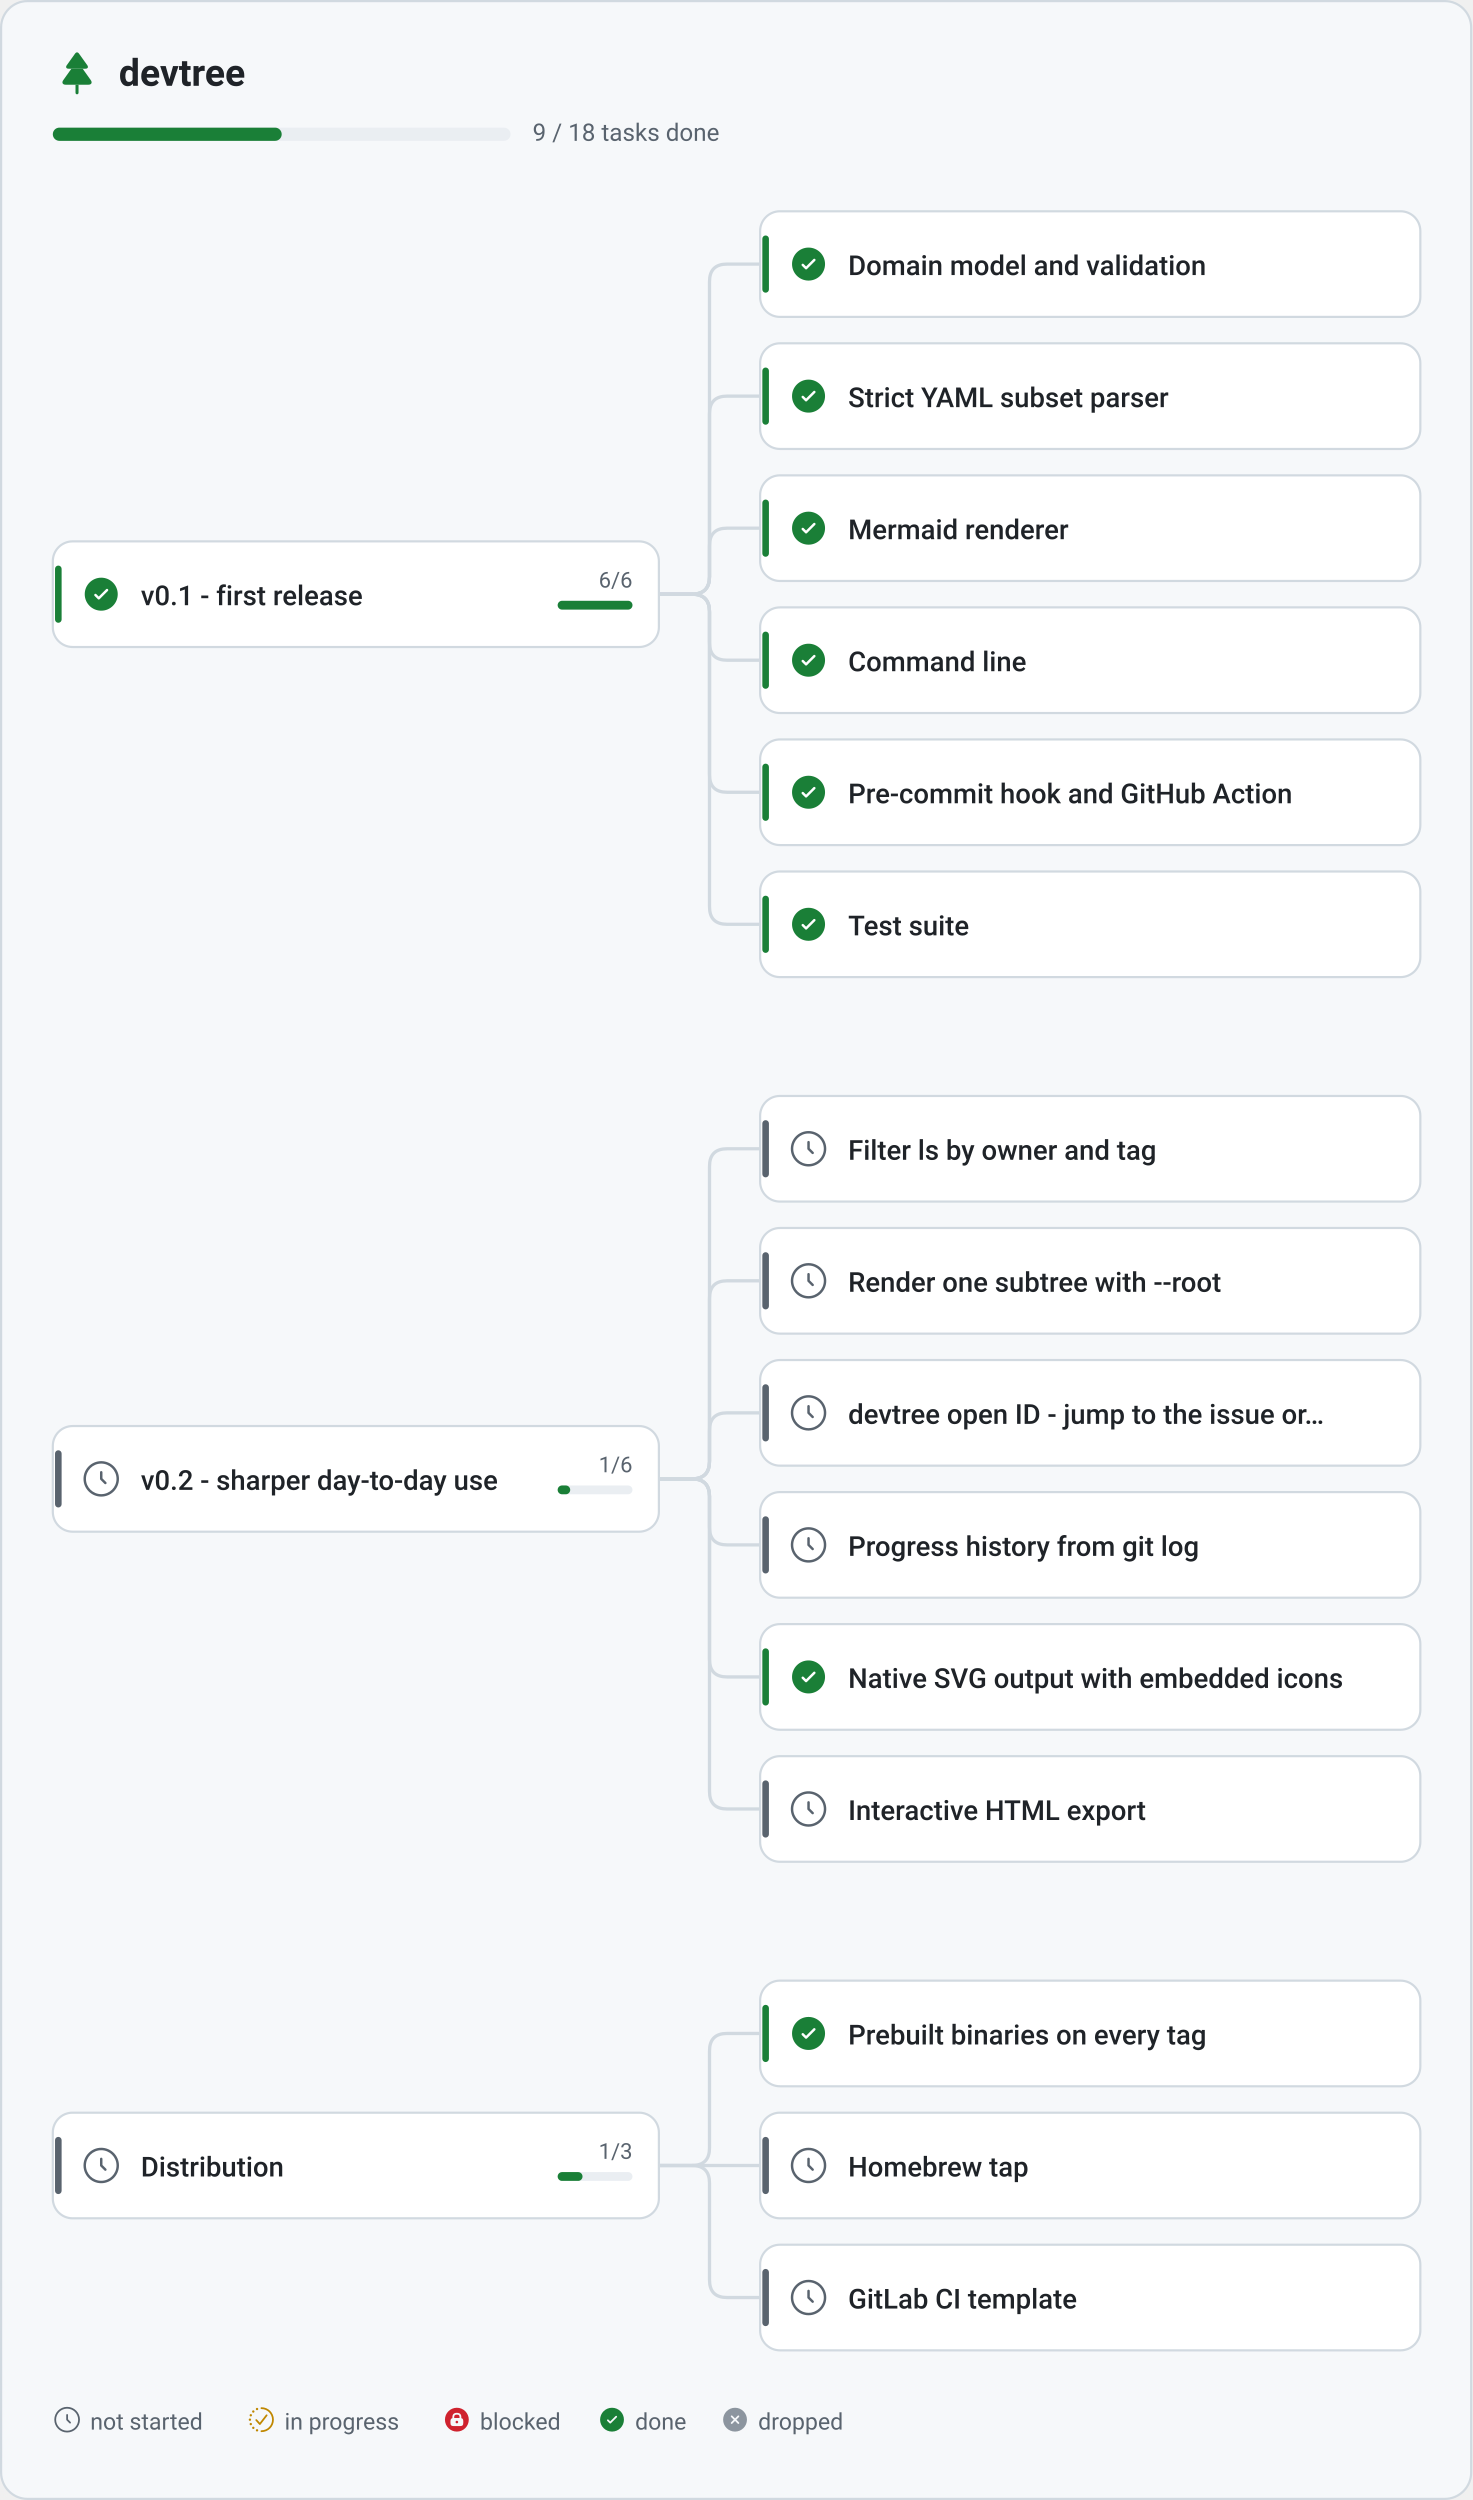
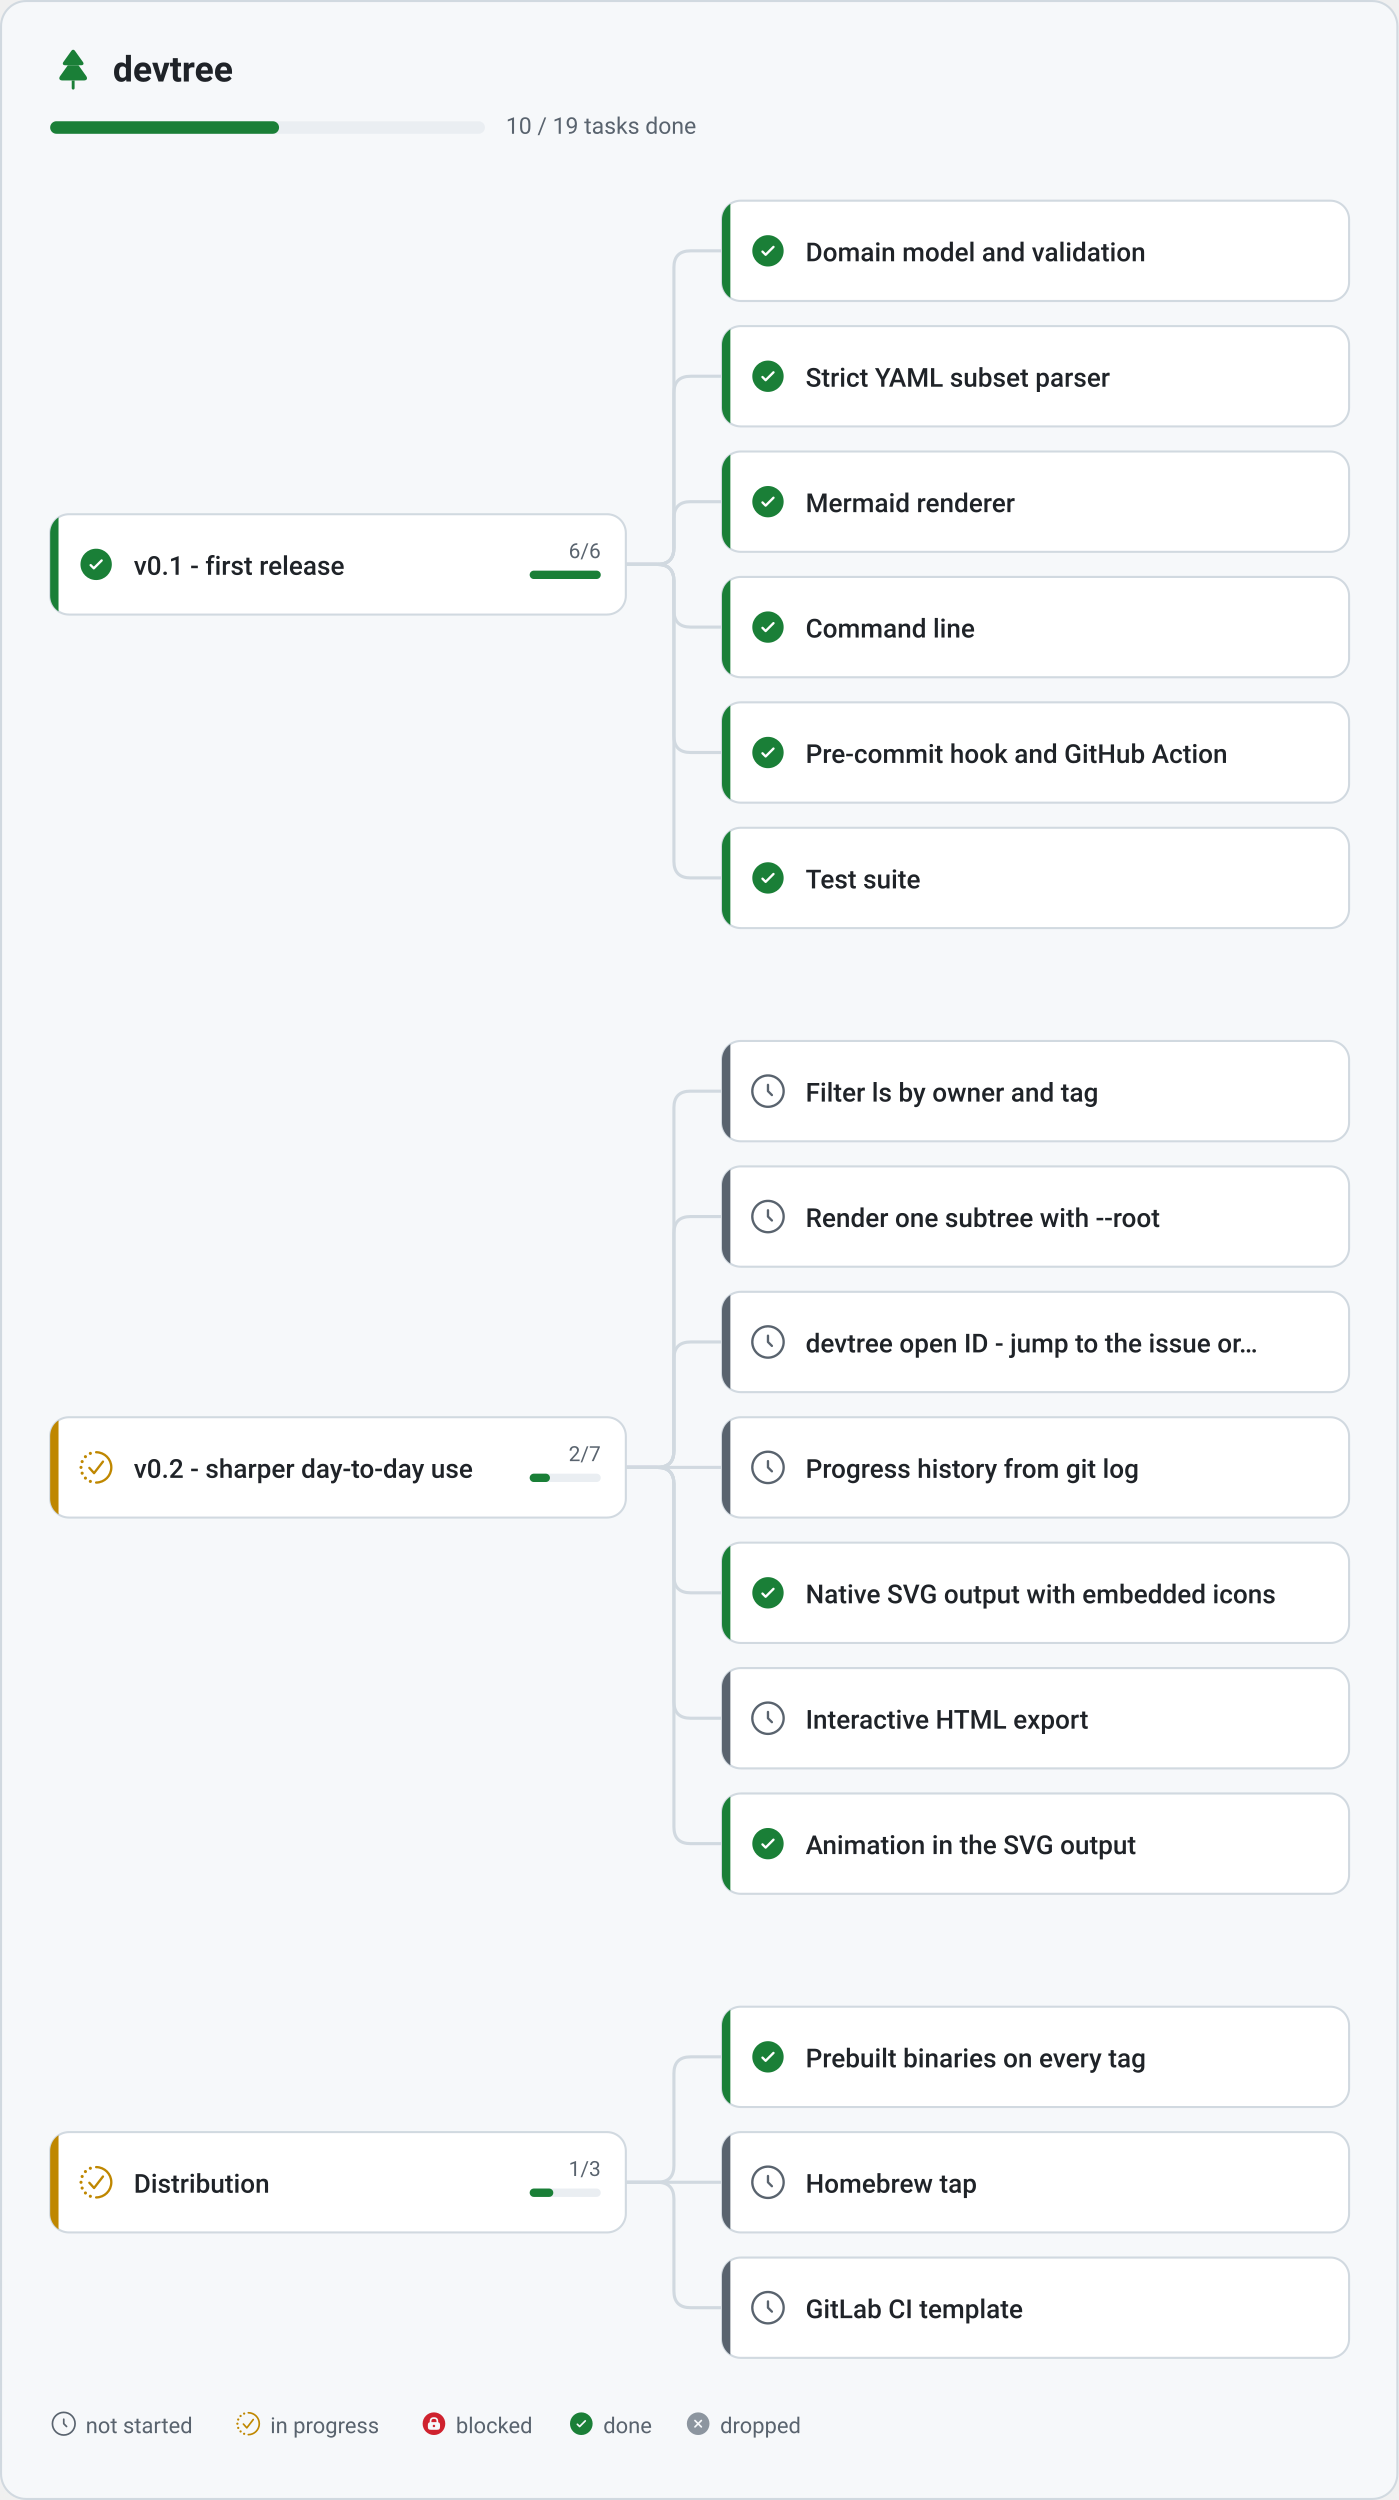
- <svg xmlns="http://www.w3.org/2000/svg" width="669" height="1136" viewBox="0 0 669 1136" font-family="system-ui,-apple-system,'Segoe UI',Roboto,'Helvetica Neue',Arial,sans-serif" role="img" aria-label="devtree development tree, 9 of 18 tasks done">
-   <rect x="0.5" y="0.5" width="668" height="1135" rx="12" fill="#f6f8fa" stroke="#d1d9e0" />
+ <svg xmlns="http://www.w3.org/2000/svg" width="669" height="1196" viewBox="0 0 669 1196" font-family="system-ui,-apple-system,'Segoe UI',Roboto,'Helvetica Neue',Arial,sans-serif" role="img" aria-label="devtree development tree, 10 of 19 tasks done">
+   <style>
+ @keyframes dt-flow { to { stroke-dashoffset: -16 } }
+ @keyframes dt-grow { from { transform: scaleX(0) } to { transform: scaleX(1) } }
+ @keyframes dt-spin { to { transform: rotate(360deg) } }
+ .dt-flow { animation: dt-flow 1.1s linear infinite }
+ .dt-grow { animation: dt-grow .9s cubic-bezier(.2,.8,.2,1) both; transform-box: fill-box; transform-origin: left center }
+ .dt-spin { animation: dt-spin 8s linear infinite; transform-box: fill-box; transform-origin: center }
+ @media (prefers-reduced-motion: reduce) {
+   .dt-flow, .dt-grow, .dt-spin { animation: none }
+ }
+ </style>
+   <defs>
+     <clipPath id="dt-card-0">
+       <rect x="0" y="0" width="275.4" height="48.0" rx="9" />
+     </clipPath>
+     <clipPath id="dt-card-1">
+       <rect x="0" y="0" width="300.0" height="48.0" rx="9" />
+     </clipPath>
+   </defs>
+   <rect x="0.5" y="0.5" width="668" height="1195" rx="12" fill="#f6f8fa" stroke="#d1d9e0" />
  <g transform="translate(24.0,22.0) scale(0.9167)" style="color:#1a7f37">
    <path d="M16.169 10.06H7.829C6.649 10.06 6.239 9.27 6.929 8.31L11.099 2.47C11.589 1.77 12.409 1.77 12.899 2.47L17.069 8.31C17.759 9.27 17.349 10.06 16.169 10.06Z" fill="currentColor" />
    <path d="M17.59 17.999H6.41C4.83 17.999 4.29 16.949 5.22 15.669L9.21 10.059H14.79L18.78 15.669C19.71 16.949 19.17 17.999 17.59 17.999Z" fill="currentColor" />
    <path d="M12.75 18V22C12.75 22.41 12.41 22.75 12 22.75C11.59 22.75 11.25 22.41 11.25 22V18H12.75Z" fill="currentColor" />
  </g>
  <text x="54.0" y="39.0" font-size="17" font-weight="600" fill="#1f2328">devtree</text>
-   <rect x="24.0" y="58.0" width="208.0" height="6" rx="3" fill="#eaeef2" />
-   <rect x="24.0" y="58.0" width="104.0" height="6" rx="3" fill="#1a7f37" />
-   <text x="242.0" y="64.0" font-size="11" fill="#59636e">9 / 18 tasks done</text>
+   <rect x="24.0" y="58.0" width="208.0" height="6.0" rx="3.0" fill="#eaeef2" />
+   <rect x="24.0" y="58.0" width="109.5" height="6.0" rx="3.0" fill="#1a7f37" class="dt-grow" />
+   <text x="242.0" y="64.0" font-size="11" fill="#59636e">10 / 19 tasks done</text>
  <path d="M299.4 270.0 H314.4 Q322.4 270.0 322.4 262.0 V128.0 Q322.4 120.0 330.4 120.0 H345.4" fill="none" stroke="#d1d9e0" stroke-width="1.5" />
  <path d="M299.4 270.0 H314.4 Q322.4 270.0 322.4 262.0 V188.0 Q322.4 180.0 330.4 180.0 H345.4" fill="none" stroke="#d1d9e0" stroke-width="1.5" />
  <path d="M299.4 270.0 H314.4 Q322.4 270.0 322.4 262.0 V248.0 Q322.4 240.0 330.4 240.0 H345.4" fill="none" stroke="#d1d9e0" stroke-width="1.5" />
  <path d="M299.4 270.0 H314.4 Q322.4 270.0 322.4 278.0 V292.0 Q322.4 300.0 330.4 300.0 H345.4" fill="none" stroke="#d1d9e0" stroke-width="1.5" />
  <path d="M299.4 270.0 H314.4 Q322.4 270.0 322.4 278.0 V352.0 Q322.4 360.0 330.4 360.0 H345.4" fill="none" stroke="#d1d9e0" stroke-width="1.5" />
  <path d="M299.4 270.0 H314.4 Q322.4 270.0 322.4 278.0 V412.0 Q322.4 420.0 330.4 420.0 H345.4" fill="none" stroke="#d1d9e0" stroke-width="1.5" />
-   <path d="M299.4 672.0 H314.4 Q322.4 672.0 322.4 664.0 V530.0 Q322.4 522.0 330.4 522.0 H345.4" fill="none" stroke="#d1d9e0" stroke-width="1.5" />
-   <path d="M299.4 672.0 H314.4 Q322.4 672.0 322.4 664.0 V590.0 Q322.4 582.0 330.4 582.0 H345.4" fill="none" stroke="#d1d9e0" stroke-width="1.5" />
-   <path d="M299.4 672.0 H314.4 Q322.4 672.0 322.4 664.0 V650.0 Q322.4 642.0 330.4 642.0 H345.4" fill="none" stroke="#d1d9e0" stroke-width="1.5" />
-   <path d="M299.4 672.0 H314.4 Q322.4 672.0 322.4 680.0 V694.0 Q322.4 702.0 330.4 702.0 H345.4" fill="none" stroke="#d1d9e0" stroke-width="1.5" />
-   <path d="M299.4 672.0 H314.4 Q322.4 672.0 322.4 680.0 V754.0 Q322.4 762.0 330.4 762.0 H345.4" fill="none" stroke="#d1d9e0" stroke-width="1.5" />
-   <path d="M299.4 672.0 H314.4 Q322.4 672.0 322.4 680.0 V814.0 Q322.4 822.0 330.4 822.0 H345.4" fill="none" stroke="#d1d9e0" stroke-width="1.5" />
-   <path d="M299.4 984.0 H314.4 Q322.4 984.0 322.4 976.0 V932.0 Q322.4 924.0 330.4 924.0 H345.4" fill="none" stroke="#d1d9e0" stroke-width="1.5" />
-   <path d="M299.4 984.0 H345.4" fill="none" stroke="#d1d9e0" stroke-width="1.5" />
-   <path d="M299.4 984.0 H314.4 Q322.4 984.0 322.4 992.0 V1036.0 Q322.4 1044.0 330.4 1044.0 H345.4" fill="none" stroke="#d1d9e0" stroke-width="1.5" />
-   <rect x="24.0" y="246.0" width="275.4" height="48.0" rx="9" fill="#ffffff" stroke="#d1d9e0" />
-   <rect x="25.0" y="257.0" width="3" height="26.0" rx="1.5" fill="#1a7f37" />
+   <path d="M299.4 702.0 H314.4 Q322.4 702.0 322.4 694.0 V530.0 Q322.4 522.0 330.4 522.0 H345.4" fill="none" stroke="#d1d9e0" stroke-width="1.5" />
+   <path d="M299.4 702.0 H314.4 Q322.4 702.0 322.4 694.0 V590.0 Q322.4 582.0 330.4 582.0 H345.4" fill="none" stroke="#d1d9e0" stroke-width="1.5" />
+   <path d="M299.4 702.0 H314.4 Q322.4 702.0 322.4 694.0 V650.0 Q322.4 642.0 330.4 642.0 H345.4" fill="none" stroke="#d1d9e0" stroke-width="1.5" />
+   <path d="M299.4 702.0 H345.4" fill="none" stroke="#d1d9e0" stroke-width="1.5" />
+   <path d="M299.4 702.0 H314.4 Q322.4 702.0 322.4 710.0 V754.0 Q322.4 762.0 330.4 762.0 H345.4" fill="none" stroke="#d1d9e0" stroke-width="1.5" />
+   <path d="M299.4 702.0 H314.4 Q322.4 702.0 322.4 710.0 V814.0 Q322.4 822.0 330.4 822.0 H345.4" fill="none" stroke="#d1d9e0" stroke-width="1.5" />
+   <path d="M299.4 702.0 H314.4 Q322.4 702.0 322.4 710.0 V874.0 Q322.4 882.0 330.4 882.0 H345.4" fill="none" stroke="#d1d9e0" stroke-width="1.5" />
+   <path d="M299.4 1044.0 H314.4 Q322.4 1044.0 322.4 1036.0 V992.0 Q322.4 984.0 330.4 984.0 H345.4" fill="none" stroke="#d1d9e0" stroke-width="1.5" />
+   <path d="M299.4 1044.0 H345.4" fill="none" stroke="#d1d9e0" stroke-width="1.5" />
+   <path d="M299.4 1044.0 H314.4 Q322.4 1044.0 322.4 1052.0 V1096.0 Q322.4 1104.0 330.4 1104.0 H345.4" fill="none" stroke="#d1d9e0" stroke-width="1.5" />
+   <rect x="24.0" y="246.0" width="275.4" height="48.0" rx="9.0" fill="#ffffff" stroke="#d1d9e0" />
+   <g transform="translate(24.0,246.0)" clip-path="url(#dt-card-0)">
+     <rect x="0.0" y="0.0" width="4.0" height="48.0" rx="0.0" fill="#1a7f37" />
+   </g>
  <g transform="translate(37.0,261.0) scale(0.75)" style="color:#1a7f37">
    <path fill-rule="evenodd" clip-rule="evenodd" d="M22 12C22 17.523 17.523 22 12 22C6.477 22 2 17.523 2 12C2 6.477 6.477 2 12 2C17.523 2 22 6.477 22 12ZM16.03 8.97C16.323 9.263 16.323 9.737 16.03 10.03L11.03 15.03C10.737 15.323 10.263 15.323 9.97 15.03L7.97 13.03C7.677 12.737 7.677 12.263 7.97 11.97C8.263 11.677 8.737 11.677 9.03 11.97L10.5 13.439L12.735 11.204L14.97 8.97C15.263 8.677 15.737 8.677 16.03 8.97Z" fill="currentColor" />
  </g>
  <text x="64.0" y="275.0" font-size="12.5" font-weight="500" fill="#1f2328">v0.1 - first release</text>
  <text x="287.4" y="267.0" font-size="10" fill="#59636e" text-anchor="end">6/6</text>
-   <rect x="253.4" y="273.0" width="34.0" height="4" rx="2" fill="#eaeef2" />
-   <rect x="253.4" y="273.0" width="34.0" height="4" rx="2" fill="#1a7f37" />
-   <rect x="345.4" y="96.0" width="300.0" height="48.0" rx="9" fill="#ffffff" stroke="#d1d9e0" />
-   <rect x="346.4" y="107.0" width="3" height="26.0" rx="1.5" fill="#1a7f37" />
+   <rect x="253.4" y="273.0" width="34.0" height="4.0" rx="2.0" fill="#eaeef2" />
+   <rect x="253.4" y="273.0" width="34.0" height="4.0" rx="2.0" fill="#1a7f37" class="dt-grow" />
+   <rect x="345.4" y="96.0" width="300.0" height="48.0" rx="9.0" fill="#ffffff" stroke="#d1d9e0" />
+   <g transform="translate(345.4,96.0)" clip-path="url(#dt-card-1)">
+     <rect x="0.0" y="0.0" width="4.0" height="48.0" rx="0.0" fill="#1a7f37" />
+   </g>
  <g transform="translate(358.4,111.0) scale(0.75)" style="color:#1a7f37">
    <path fill-rule="evenodd" clip-rule="evenodd" d="M22 12C22 17.523 17.523 22 12 22C6.477 22 2 17.523 2 12C2 6.477 6.477 2 12 2C17.523 2 22 6.477 22 12ZM16.03 8.97C16.323 9.263 16.323 9.737 16.03 10.03L11.03 15.03C10.737 15.323 10.263 15.323 9.97 15.03L7.97 13.03C7.677 12.737 7.677 12.263 7.97 11.97C8.263 11.677 8.737 11.677 9.03 11.97L10.5 13.439L12.735 11.204L14.97 8.97C15.263 8.677 15.737 8.677 16.03 8.97Z" fill="currentColor" />
  </g>
  <text x="385.4" y="125.0" font-size="12.5" font-weight="500" fill="#1f2328">Domain model and validation</text>
-   <rect x="345.4" y="156.0" width="300.0" height="48.0" rx="9" fill="#ffffff" stroke="#d1d9e0" />
-   <rect x="346.4" y="167.0" width="3" height="26.0" rx="1.5" fill="#1a7f37" />
+   <rect x="345.4" y="156.0" width="300.0" height="48.0" rx="9.0" fill="#ffffff" stroke="#d1d9e0" />
+   <g transform="translate(345.4,156.0)" clip-path="url(#dt-card-1)">
+     <rect x="0.0" y="0.0" width="4.0" height="48.0" rx="0.0" fill="#1a7f37" />
+   </g>
  <g transform="translate(358.4,171.0) scale(0.75)" style="color:#1a7f37">
    <path fill-rule="evenodd" clip-rule="evenodd" d="M22 12C22 17.523 17.523 22 12 22C6.477 22 2 17.523 2 12C2 6.477 6.477 2 12 2C17.523 2 22 6.477 22 12ZM16.03 8.97C16.323 9.263 16.323 9.737 16.03 10.03L11.03 15.03C10.737 15.323 10.263 15.323 9.97 15.03L7.97 13.03C7.677 12.737 7.677 12.263 7.97 11.97C8.263 11.677 8.737 11.677 9.03 11.97L10.5 13.439L12.735 11.204L14.97 8.97C15.263 8.677 15.737 8.677 16.03 8.97Z" fill="currentColor" />
  </g>
  <text x="385.4" y="185.0" font-size="12.5" font-weight="500" fill="#1f2328">Strict YAML subset parser</text>
-   <rect x="345.4" y="216.0" width="300.0" height="48.0" rx="9" fill="#ffffff" stroke="#d1d9e0" />
-   <rect x="346.4" y="227.0" width="3" height="26.0" rx="1.5" fill="#1a7f37" />
+   <rect x="345.4" y="216.0" width="300.0" height="48.0" rx="9.0" fill="#ffffff" stroke="#d1d9e0" />
+   <g transform="translate(345.4,216.0)" clip-path="url(#dt-card-1)">
+     <rect x="0.0" y="0.0" width="4.0" height="48.0" rx="0.0" fill="#1a7f37" />
+   </g>
  <g transform="translate(358.4,231.0) scale(0.75)" style="color:#1a7f37">
    <path fill-rule="evenodd" clip-rule="evenodd" d="M22 12C22 17.523 17.523 22 12 22C6.477 22 2 17.523 2 12C2 6.477 6.477 2 12 2C17.523 2 22 6.477 22 12ZM16.03 8.97C16.323 9.263 16.323 9.737 16.03 10.03L11.03 15.03C10.737 15.323 10.263 15.323 9.97 15.03L7.97 13.03C7.677 12.737 7.677 12.263 7.97 11.97C8.263 11.677 8.737 11.677 9.03 11.97L10.5 13.439L12.735 11.204L14.97 8.97C15.263 8.677 15.737 8.677 16.03 8.97Z" fill="currentColor" />
  </g>
  <text x="385.4" y="245.0" font-size="12.5" font-weight="500" fill="#1f2328">Mermaid renderer</text>
-   <rect x="345.4" y="276.0" width="300.0" height="48.0" rx="9" fill="#ffffff" stroke="#d1d9e0" />
-   <rect x="346.4" y="287.0" width="3" height="26.0" rx="1.5" fill="#1a7f37" />
+   <rect x="345.4" y="276.0" width="300.0" height="48.0" rx="9.0" fill="#ffffff" stroke="#d1d9e0" />
+   <g transform="translate(345.4,276.0)" clip-path="url(#dt-card-1)">
+     <rect x="0.0" y="0.0" width="4.0" height="48.0" rx="0.0" fill="#1a7f37" />
+   </g>
  <g transform="translate(358.4,291.0) scale(0.75)" style="color:#1a7f37">
    <path fill-rule="evenodd" clip-rule="evenodd" d="M22 12C22 17.523 17.523 22 12 22C6.477 22 2 17.523 2 12C2 6.477 6.477 2 12 2C17.523 2 22 6.477 22 12ZM16.03 8.97C16.323 9.263 16.323 9.737 16.03 10.03L11.03 15.03C10.737 15.323 10.263 15.323 9.97 15.03L7.97 13.03C7.677 12.737 7.677 12.263 7.97 11.97C8.263 11.677 8.737 11.677 9.03 11.97L10.5 13.439L12.735 11.204L14.97 8.97C15.263 8.677 15.737 8.677 16.03 8.97Z" fill="currentColor" />
  </g>
  <text x="385.4" y="305.0" font-size="12.5" font-weight="500" fill="#1f2328">Command line</text>
-   <rect x="345.4" y="336.0" width="300.0" height="48.0" rx="9" fill="#ffffff" stroke="#d1d9e0" />
-   <rect x="346.4" y="347.0" width="3" height="26.0" rx="1.5" fill="#1a7f37" />
+   <rect x="345.4" y="336.0" width="300.0" height="48.0" rx="9.0" fill="#ffffff" stroke="#d1d9e0" />
+   <g transform="translate(345.4,336.0)" clip-path="url(#dt-card-1)">
+     <rect x="0.0" y="0.0" width="4.0" height="48.0" rx="0.0" fill="#1a7f37" />
+   </g>
  <g transform="translate(358.4,351.0) scale(0.75)" style="color:#1a7f37">
    <path fill-rule="evenodd" clip-rule="evenodd" d="M22 12C22 17.523 17.523 22 12 22C6.477 22 2 17.523 2 12C2 6.477 6.477 2 12 2C17.523 2 22 6.477 22 12ZM16.03 8.97C16.323 9.263 16.323 9.737 16.03 10.03L11.03 15.03C10.737 15.323 10.263 15.323 9.97 15.03L7.97 13.03C7.677 12.737 7.677 12.263 7.97 11.97C8.263 11.677 8.737 11.677 9.03 11.97L10.5 13.439L12.735 11.204L14.97 8.97C15.263 8.677 15.737 8.677 16.03 8.97Z" fill="currentColor" />
  </g>
  <text x="385.4" y="365.0" font-size="12.5" font-weight="500" fill="#1f2328">Pre-commit hook and GitHub Action</text>
-   <rect x="345.4" y="396.0" width="300.0" height="48.0" rx="9" fill="#ffffff" stroke="#d1d9e0" />
-   <rect x="346.4" y="407.0" width="3" height="26.0" rx="1.5" fill="#1a7f37" />
+   <rect x="345.4" y="396.0" width="300.0" height="48.0" rx="9.0" fill="#ffffff" stroke="#d1d9e0" />
+   <g transform="translate(345.4,396.0)" clip-path="url(#dt-card-1)">
+     <rect x="0.0" y="0.0" width="4.0" height="48.0" rx="0.0" fill="#1a7f37" />
+   </g>
  <g transform="translate(358.4,411.0) scale(0.75)" style="color:#1a7f37">
    <path fill-rule="evenodd" clip-rule="evenodd" d="M22 12C22 17.523 17.523 22 12 22C6.477 22 2 17.523 2 12C2 6.477 6.477 2 12 2C17.523 2 22 6.477 22 12ZM16.03 8.97C16.323 9.263 16.323 9.737 16.03 10.03L11.03 15.03C10.737 15.323 10.263 15.323 9.97 15.03L7.97 13.03C7.677 12.737 7.677 12.263 7.97 11.97C8.263 11.677 8.737 11.677 9.03 11.97L10.5 13.439L12.735 11.204L14.97 8.97C15.263 8.677 15.737 8.677 16.03 8.97Z" fill="currentColor" />
  </g>
  <text x="385.4" y="425.0" font-size="12.5" font-weight="500" fill="#1f2328">Test suite</text>
-   <rect x="24.0" y="648.0" width="275.4" height="48.0" rx="9" fill="#ffffff" stroke="#d1d9e0" />
-   <rect x="25.0" y="659.0" width="3" height="26.0" rx="1.5" fill="#59636e" />
-   <g transform="translate(37.0,663.0) scale(0.75)" style="color:#59636e">
-     <path fill-rule="evenodd" clip-rule="evenodd" d="M12 2.75C6.891 2.75 2.75 6.891 2.75 12C2.75 17.109 6.891 21.25 12 21.25C17.109 21.25 21.25 17.109 21.25 12C21.25 6.891 17.109 2.75 12 2.75ZM1.25 12C1.25 6.063 6.063 1.25 12 1.25C17.937 1.25 22.75 6.063 22.75 12C22.75 17.937 17.937 22.75 12 22.75C6.063 22.75 1.25 17.937 1.25 12ZM12 7.25C12.414 7.25 12.75 7.586 12.75 8V11.689L15.03 13.97C15.323 14.263 15.323 14.737 15.03 15.03C14.737 15.323 14.263 15.323 13.97 15.03L11.47 12.53C11.329 12.39 11.25 12.199 11.25 12V8C11.25 7.586 11.586 7.25 12 7.25Z" fill="currentColor" />
-   </g>
-   <text x="64.0" y="677.0" font-size="12.5" font-weight="500" fill="#1f2328">v0.2 - sharper day-to-day use</text>
-   <text x="287.4" y="669.0" font-size="10" fill="#59636e" text-anchor="end">1/6</text>
-   <rect x="253.4" y="675.0" width="34.0" height="4" rx="2" fill="#eaeef2" />
-   <rect x="253.4" y="675.0" width="5.7" height="4" rx="2" fill="#1a7f37" />
-   <rect x="345.4" y="498.0" width="300.0" height="48.0" rx="9" fill="#ffffff" stroke="#d1d9e0" />
-   <rect x="346.4" y="509.0" width="3" height="26.0" rx="1.5" fill="#59636e" />
+   <rect x="24.0" y="678.0" width="275.4" height="48.0" rx="9.0" fill="#ffffff" stroke="#d1d9e0" />
+   <g transform="translate(24.0,678.0)" clip-path="url(#dt-card-0)">
+     <rect x="0.0" y="0.0" width="4.0" height="48.0" rx="0.0" fill="#bf8700" />
+   </g>
+   <g transform="translate(37.0,693.0) scale(0.75)" style="color:#bf8700">
+     <g class="dt-spin">
+       <path d="M 12 2.333 c 5.339 0 9.667 4.328 9.667 9.667 s -4.328 9.667 -9.667 9.667" fill="none" stroke="currentColor" stroke-linecap="round" stroke-linejoin="round" stroke-width="1.5" />
+       <polyline points="7.667 12.333 10.667 15.667 16.333 8.333" fill="none" stroke="currentColor" stroke-linecap="round" stroke-linejoin="round" stroke-width="1.5" />
+       <circle cx="5.164" cy="18.836" r="1" fill="currentColor" />
+       <circle cx="2.333" cy="12" r="1" fill="currentColor" />
+       <circle cx="5.164" cy="5.164" r="1" fill="currentColor" />
+       <circle cx="8.301" cy="20.931" r="1" fill="currentColor" />
+       <circle cx="3.069" cy="15.699" r="1" fill="currentColor" />
+       <circle cx="3.069" cy="8.301" r="1" fill="currentColor" />
+       <circle cx="8.301" cy="3.069" r="1" fill="currentColor" />
+     </g>
+   </g>
+   <text x="64.0" y="707.0" font-size="12.5" font-weight="500" fill="#1f2328">v0.2 - sharper day-to-day use</text>
+   <text x="287.4" y="699.0" font-size="10" fill="#59636e" text-anchor="end">2/7</text>
+   <rect x="253.4" y="705.0" width="34.0" height="4.0" rx="2.0" fill="#eaeef2" />
+   <rect x="253.4" y="705.0" width="9.7" height="4.0" rx="2.0" fill="#1a7f37" class="dt-grow" />
+   <rect x="345.4" y="498.0" width="300.0" height="48.0" rx="9.0" fill="#ffffff" stroke="#d1d9e0" />
+   <g transform="translate(345.4,498.0)" clip-path="url(#dt-card-1)">
+     <rect x="0.0" y="0.0" width="4.0" height="48.0" rx="0.0" fill="#59636e" />
+   </g>
  <g transform="translate(358.4,513.0) scale(0.75)" style="color:#59636e">
    <path fill-rule="evenodd" clip-rule="evenodd" d="M12 2.75C6.891 2.75 2.75 6.891 2.75 12C2.75 17.109 6.891 21.25 12 21.25C17.109 21.25 21.25 17.109 21.25 12C21.25 6.891 17.109 2.75 12 2.75ZM1.25 12C1.25 6.063 6.063 1.25 12 1.25C17.937 1.25 22.75 6.063 22.75 12C22.75 17.937 17.937 22.75 12 22.75C6.063 22.75 1.25 17.937 1.25 12ZM12 7.25C12.414 7.25 12.75 7.586 12.75 8V11.689L15.03 13.97C15.323 14.263 15.323 14.737 15.03 15.03C14.737 15.323 14.263 15.323 13.97 15.03L11.47 12.53C11.329 12.39 11.25 12.199 11.25 12V8C11.25 7.586 11.586 7.25 12 7.25Z" fill="currentColor" />
  </g>
  <text x="385.4" y="527.0" font-size="12.5" font-weight="500" fill="#1f2328">Filter ls by owner and tag</text>
-   <rect x="345.4" y="558.0" width="300.0" height="48.0" rx="9" fill="#ffffff" stroke="#d1d9e0" />
-   <rect x="346.4" y="569.0" width="3" height="26.0" rx="1.5" fill="#59636e" />
+   <rect x="345.4" y="558.0" width="300.0" height="48.0" rx="9.0" fill="#ffffff" stroke="#d1d9e0" />
+   <g transform="translate(345.4,558.0)" clip-path="url(#dt-card-1)">
+     <rect x="0.0" y="0.0" width="4.0" height="48.0" rx="0.0" fill="#59636e" />
+   </g>
  <g transform="translate(358.4,573.0) scale(0.75)" style="color:#59636e">
    <path fill-rule="evenodd" clip-rule="evenodd" d="M12 2.75C6.891 2.75 2.75 6.891 2.75 12C2.75 17.109 6.891 21.25 12 21.25C17.109 21.25 21.25 17.109 21.25 12C21.25 6.891 17.109 2.75 12 2.75ZM1.25 12C1.25 6.063 6.063 1.25 12 1.25C17.937 1.25 22.75 6.063 22.75 12C22.75 17.937 17.937 22.75 12 22.75C6.063 22.75 1.25 17.937 1.25 12ZM12 7.25C12.414 7.25 12.75 7.586 12.75 8V11.689L15.03 13.97C15.323 14.263 15.323 14.737 15.03 15.03C14.737 15.323 14.263 15.323 13.97 15.03L11.47 12.53C11.329 12.39 11.25 12.199 11.25 12V8C11.25 7.586 11.586 7.25 12 7.25Z" fill="currentColor" />
  </g>
  <text x="385.4" y="587.0" font-size="12.5" font-weight="500" fill="#1f2328">Render one subtree with --root</text>
-   <rect x="345.4" y="618.0" width="300.0" height="48.0" rx="9" fill="#ffffff" stroke="#d1d9e0" />
-   <rect x="346.4" y="629.0" width="3" height="26.0" rx="1.5" fill="#59636e" />
+   <rect x="345.4" y="618.0" width="300.0" height="48.0" rx="9.0" fill="#ffffff" stroke="#d1d9e0" />
+   <g transform="translate(345.4,618.0)" clip-path="url(#dt-card-1)">
+     <rect x="0.0" y="0.0" width="4.0" height="48.0" rx="0.0" fill="#59636e" />
+   </g>
  <g transform="translate(358.4,633.0) scale(0.75)" style="color:#59636e">
    <path fill-rule="evenodd" clip-rule="evenodd" d="M12 2.75C6.891 2.75 2.75 6.891 2.75 12C2.75 17.109 6.891 21.25 12 21.25C17.109 21.25 21.25 17.109 21.25 12C21.25 6.891 17.109 2.75 12 2.75ZM1.25 12C1.25 6.063 6.063 1.25 12 1.25C17.937 1.25 22.75 6.063 22.75 12C22.75 17.937 17.937 22.75 12 22.75C6.063 22.75 1.25 17.937 1.25 12ZM12 7.25C12.414 7.25 12.75 7.586 12.75 8V11.689L15.03 13.97C15.323 14.263 15.323 14.737 15.03 15.03C14.737 15.323 14.263 15.323 13.97 15.03L11.47 12.53C11.329 12.39 11.25 12.199 11.25 12V8C11.25 7.586 11.586 7.25 12 7.25Z" fill="currentColor" />
  </g>
  <text x="385.4" y="647.0" font-size="12.5" font-weight="500" fill="#1f2328">devtree open ID - jump to the issue or…</text>
-   <rect x="345.4" y="678.0" width="300.0" height="48.0" rx="9" fill="#ffffff" stroke="#d1d9e0" />
-   <rect x="346.4" y="689.0" width="3" height="26.0" rx="1.5" fill="#59636e" />
+   <rect x="345.4" y="678.0" width="300.0" height="48.0" rx="9.0" fill="#ffffff" stroke="#d1d9e0" />
+   <g transform="translate(345.4,678.0)" clip-path="url(#dt-card-1)">
+     <rect x="0.0" y="0.0" width="4.0" height="48.0" rx="0.0" fill="#59636e" />
+   </g>
  <g transform="translate(358.4,693.0) scale(0.75)" style="color:#59636e">
    <path fill-rule="evenodd" clip-rule="evenodd" d="M12 2.75C6.891 2.75 2.75 6.891 2.75 12C2.75 17.109 6.891 21.25 12 21.25C17.109 21.25 21.25 17.109 21.25 12C21.25 6.891 17.109 2.75 12 2.75ZM1.25 12C1.25 6.063 6.063 1.25 12 1.25C17.937 1.25 22.75 6.063 22.75 12C22.75 17.937 17.937 22.75 12 22.75C6.063 22.75 1.25 17.937 1.25 12ZM12 7.25C12.414 7.25 12.75 7.586 12.75 8V11.689L15.03 13.97C15.323 14.263 15.323 14.737 15.03 15.03C14.737 15.323 14.263 15.323 13.97 15.03L11.47 12.53C11.329 12.39 11.25 12.199 11.25 12V8C11.25 7.586 11.586 7.25 12 7.25Z" fill="currentColor" />
  </g>
  <text x="385.4" y="707.0" font-size="12.5" font-weight="500" fill="#1f2328">Progress history from git log</text>
-   <rect x="345.4" y="738.0" width="300.0" height="48.0" rx="9" fill="#ffffff" stroke="#d1d9e0" />
-   <rect x="346.4" y="749.0" width="3" height="26.0" rx="1.5" fill="#1a7f37" />
+   <rect x="345.4" y="738.0" width="300.0" height="48.0" rx="9.0" fill="#ffffff" stroke="#d1d9e0" />
+   <g transform="translate(345.4,738.0)" clip-path="url(#dt-card-1)">
+     <rect x="0.0" y="0.0" width="4.0" height="48.0" rx="0.0" fill="#1a7f37" />
+   </g>
  <g transform="translate(358.4,753.0) scale(0.75)" style="color:#1a7f37">
    <path fill-rule="evenodd" clip-rule="evenodd" d="M22 12C22 17.523 17.523 22 12 22C6.477 22 2 17.523 2 12C2 6.477 6.477 2 12 2C17.523 2 22 6.477 22 12ZM16.03 8.97C16.323 9.263 16.323 9.737 16.03 10.03L11.03 15.03C10.737 15.323 10.263 15.323 9.97 15.03L7.97 13.03C7.677 12.737 7.677 12.263 7.97 11.97C8.263 11.677 8.737 11.677 9.03 11.97L10.5 13.439L12.735 11.204L14.97 8.97C15.263 8.677 15.737 8.677 16.03 8.97Z" fill="currentColor" />
  </g>
  <text x="385.4" y="767.0" font-size="12.5" font-weight="500" fill="#1f2328">Native SVG output with embedded icons</text>
-   <rect x="345.4" y="798.0" width="300.0" height="48.0" rx="9" fill="#ffffff" stroke="#d1d9e0" />
-   <rect x="346.4" y="809.0" width="3" height="26.0" rx="1.5" fill="#59636e" />
+   <rect x="345.4" y="798.0" width="300.0" height="48.0" rx="9.0" fill="#ffffff" stroke="#d1d9e0" />
+   <g transform="translate(345.4,798.0)" clip-path="url(#dt-card-1)">
+     <rect x="0.0" y="0.0" width="4.0" height="48.0" rx="0.0" fill="#59636e" />
+   </g>
  <g transform="translate(358.4,813.0) scale(0.75)" style="color:#59636e">
    <path fill-rule="evenodd" clip-rule="evenodd" d="M12 2.75C6.891 2.75 2.75 6.891 2.75 12C2.75 17.109 6.891 21.25 12 21.25C17.109 21.25 21.25 17.109 21.25 12C21.25 6.891 17.109 2.75 12 2.75ZM1.25 12C1.25 6.063 6.063 1.25 12 1.25C17.937 1.25 22.75 6.063 22.75 12C22.75 17.937 17.937 22.75 12 22.75C6.063 22.75 1.25 17.937 1.25 12ZM12 7.25C12.414 7.25 12.75 7.586 12.75 8V11.689L15.03 13.97C15.323 14.263 15.323 14.737 15.03 15.03C14.737 15.323 14.263 15.323 13.97 15.03L11.47 12.53C11.329 12.39 11.25 12.199 11.25 12V8C11.25 7.586 11.586 7.25 12 7.25Z" fill="currentColor" />
  </g>
  <text x="385.4" y="827.0" font-size="12.5" font-weight="500" fill="#1f2328">Interactive HTML export</text>
-   <rect x="24.0" y="960.0" width="275.4" height="48.0" rx="9" fill="#ffffff" stroke="#d1d9e0" />
-   <rect x="25.0" y="971.0" width="3" height="26.0" rx="1.5" fill="#59636e" />
-   <g transform="translate(37.0,975.0) scale(0.75)" style="color:#59636e">
-     <path fill-rule="evenodd" clip-rule="evenodd" d="M12 2.75C6.891 2.75 2.75 6.891 2.75 12C2.75 17.109 6.891 21.25 12 21.25C17.109 21.25 21.25 17.109 21.25 12C21.25 6.891 17.109 2.75 12 2.75ZM1.25 12C1.25 6.063 6.063 1.25 12 1.25C17.937 1.25 22.75 6.063 22.75 12C22.75 17.937 17.937 22.75 12 22.75C6.063 22.75 1.25 17.937 1.25 12ZM12 7.25C12.414 7.25 12.75 7.586 12.75 8V11.689L15.03 13.97C15.323 14.263 15.323 14.737 15.03 15.03C14.737 15.323 14.263 15.323 13.97 15.03L11.47 12.53C11.329 12.39 11.25 12.199 11.25 12V8C11.25 7.586 11.586 7.25 12 7.25Z" fill="currentColor" />
-   </g>
-   <text x="64.0" y="989.0" font-size="12.5" font-weight="500" fill="#1f2328">Distribution</text>
-   <text x="287.4" y="981.0" font-size="10" fill="#59636e" text-anchor="end">1/3</text>
-   <rect x="253.4" y="987.0" width="34.0" height="4" rx="2" fill="#eaeef2" />
-   <rect x="253.4" y="987.0" width="11.3" height="4" rx="2" fill="#1a7f37" />
-   <rect x="345.4" y="900.0" width="300.0" height="48.0" rx="9" fill="#ffffff" stroke="#d1d9e0" />
-   <rect x="346.4" y="911.0" width="3" height="26.0" rx="1.5" fill="#1a7f37" />
-   <g transform="translate(358.4,915.0) scale(0.75)" style="color:#1a7f37">
-     <path fill-rule="evenodd" clip-rule="evenodd" d="M22 12C22 17.523 17.523 22 12 22C6.477 22 2 17.523 2 12C2 6.477 6.477 2 12 2C17.523 2 22 6.477 22 12ZM16.03 8.97C16.323 9.263 16.323 9.737 16.03 10.03L11.03 15.03C10.737 15.323 10.263 15.323 9.97 15.03L7.97 13.03C7.677 12.737 7.677 12.263 7.97 11.97C8.263 11.677 8.737 11.677 9.03 11.97L10.5 13.439L12.735 11.204L14.97 8.97C15.263 8.677 15.737 8.677 16.03 8.97Z" fill="currentColor" />
-   </g>
-   <text x="385.4" y="929.0" font-size="12.5" font-weight="500" fill="#1f2328">Prebuilt binaries on every tag</text>
-   <rect x="345.4" y="960.0" width="300.0" height="48.0" rx="9" fill="#ffffff" stroke="#d1d9e0" />
-   <rect x="346.4" y="971.0" width="3" height="26.0" rx="1.5" fill="#59636e" />
-   <g transform="translate(358.4,975.0) scale(0.75)" style="color:#59636e">
-     <path fill-rule="evenodd" clip-rule="evenodd" d="M12 2.75C6.891 2.75 2.75 6.891 2.75 12C2.75 17.109 6.891 21.25 12 21.25C17.109 21.25 21.25 17.109 21.25 12C21.25 6.891 17.109 2.75 12 2.75ZM1.25 12C1.25 6.063 6.063 1.25 12 1.25C17.937 1.25 22.75 6.063 22.75 12C22.75 17.937 17.937 22.75 12 22.75C6.063 22.75 1.25 17.937 1.25 12ZM12 7.25C12.414 7.25 12.75 7.586 12.75 8V11.689L15.03 13.97C15.323 14.263 15.323 14.737 15.03 15.03C14.737 15.323 14.263 15.323 13.97 15.03L11.47 12.53C11.329 12.39 11.25 12.199 11.25 12V8C11.25 7.586 11.586 7.25 12 7.25Z" fill="currentColor" />
-   </g>
-   <text x="385.4" y="989.0" font-size="12.5" font-weight="500" fill="#1f2328">Homebrew tap</text>
-   <rect x="345.4" y="1020.0" width="300.0" height="48.0" rx="9" fill="#ffffff" stroke="#d1d9e0" />
-   <rect x="346.4" y="1031.0" width="3" height="26.0" rx="1.5" fill="#59636e" />
+   <rect x="345.4" y="858.0" width="300.0" height="48.0" rx="9.0" fill="#ffffff" stroke="#d1d9e0" />
+   <g transform="translate(345.4,858.0)" clip-path="url(#dt-card-1)">
+     <rect x="0.0" y="0.0" width="4.0" height="48.0" rx="0.0" fill="#1a7f37" />
+   </g>
+   <g transform="translate(358.4,873.0) scale(0.75)" style="color:#1a7f37">
+     <path fill-rule="evenodd" clip-rule="evenodd" d="M22 12C22 17.523 17.523 22 12 22C6.477 22 2 17.523 2 12C2 6.477 6.477 2 12 2C17.523 2 22 6.477 22 12ZM16.03 8.97C16.323 9.263 16.323 9.737 16.03 10.03L11.03 15.03C10.737 15.323 10.263 15.323 9.97 15.03L7.97 13.03C7.677 12.737 7.677 12.263 7.97 11.97C8.263 11.677 8.737 11.677 9.03 11.97L10.5 13.439L12.735 11.204L14.97 8.97C15.263 8.677 15.737 8.677 16.03 8.97Z" fill="currentColor" />
+   </g>
+   <text x="385.4" y="887.0" font-size="12.5" font-weight="500" fill="#1f2328">Animation in the SVG output</text>
+   <rect x="24.0" y="1020.0" width="275.4" height="48.0" rx="9.0" fill="#ffffff" stroke="#d1d9e0" />
+   <g transform="translate(24.0,1020.0)" clip-path="url(#dt-card-0)">
+     <rect x="0.0" y="0.0" width="4.0" height="48.0" rx="0.0" fill="#bf8700" />
+   </g>
+   <g transform="translate(37.0,1035.0) scale(0.75)" style="color:#bf8700">
+     <g class="dt-spin">
+       <path d="M 12 2.333 c 5.339 0 9.667 4.328 9.667 9.667 s -4.328 9.667 -9.667 9.667" fill="none" stroke="currentColor" stroke-linecap="round" stroke-linejoin="round" stroke-width="1.5" />
+       <polyline points="7.667 12.333 10.667 15.667 16.333 8.333" fill="none" stroke="currentColor" stroke-linecap="round" stroke-linejoin="round" stroke-width="1.5" />
+       <circle cx="5.164" cy="18.836" r="1" fill="currentColor" />
+       <circle cx="2.333" cy="12" r="1" fill="currentColor" />
+       <circle cx="5.164" cy="5.164" r="1" fill="currentColor" />
+       <circle cx="8.301" cy="20.931" r="1" fill="currentColor" />
+       <circle cx="3.069" cy="15.699" r="1" fill="currentColor" />
+       <circle cx="3.069" cy="8.301" r="1" fill="currentColor" />
+       <circle cx="8.301" cy="3.069" r="1" fill="currentColor" />
+     </g>
+   </g>
+   <text x="64.0" y="1049.0" font-size="12.5" font-weight="500" fill="#1f2328">Distribution</text>
+   <text x="287.4" y="1041.0" font-size="10" fill="#59636e" text-anchor="end">1/3</text>
+   <rect x="253.4" y="1047.0" width="34.0" height="4.0" rx="2.0" fill="#eaeef2" />
+   <rect x="253.4" y="1047.0" width="11.3" height="4.0" rx="2.0" fill="#1a7f37" class="dt-grow" />
+   <rect x="345.4" y="960.0" width="300.0" height="48.0" rx="9.0" fill="#ffffff" stroke="#d1d9e0" />
+   <g transform="translate(345.4,960.0)" clip-path="url(#dt-card-1)">
+     <rect x="0.0" y="0.0" width="4.0" height="48.0" rx="0.0" fill="#1a7f37" />
+   </g>
+   <g transform="translate(358.4,975.0) scale(0.75)" style="color:#1a7f37">
+     <path fill-rule="evenodd" clip-rule="evenodd" d="M22 12C22 17.523 17.523 22 12 22C6.477 22 2 17.523 2 12C2 6.477 6.477 2 12 2C17.523 2 22 6.477 22 12ZM16.03 8.97C16.323 9.263 16.323 9.737 16.03 10.03L11.03 15.03C10.737 15.323 10.263 15.323 9.97 15.03L7.97 13.03C7.677 12.737 7.677 12.263 7.97 11.97C8.263 11.677 8.737 11.677 9.03 11.97L10.5 13.439L12.735 11.204L14.97 8.97C15.263 8.677 15.737 8.677 16.03 8.97Z" fill="currentColor" />
+   </g>
+   <text x="385.4" y="989.0" font-size="12.5" font-weight="500" fill="#1f2328">Prebuilt binaries on every tag</text>
+   <rect x="345.4" y="1020.0" width="300.0" height="48.0" rx="9.0" fill="#ffffff" stroke="#d1d9e0" />
+   <g transform="translate(345.4,1020.0)" clip-path="url(#dt-card-1)">
+     <rect x="0.0" y="0.0" width="4.0" height="48.0" rx="0.0" fill="#59636e" />
+   </g>
  <g transform="translate(358.4,1035.0) scale(0.75)" style="color:#59636e">
    <path fill-rule="evenodd" clip-rule="evenodd" d="M12 2.75C6.891 2.75 2.75 6.891 2.75 12C2.75 17.109 6.891 21.25 12 21.25C17.109 21.25 21.25 17.109 21.25 12C21.25 6.891 17.109 2.75 12 2.75ZM1.25 12C1.25 6.063 6.063 1.25 12 1.25C17.937 1.25 22.75 6.063 22.75 12C22.75 17.937 17.937 22.75 12 22.75C6.063 22.75 1.25 17.937 1.25 12ZM12 7.25C12.414 7.25 12.75 7.586 12.75 8V11.689L15.03 13.97C15.323 14.263 15.323 14.737 15.03 15.03C14.737 15.323 14.263 15.323 13.97 15.03L11.47 12.53C11.329 12.39 11.25 12.199 11.25 12V8C11.25 7.586 11.586 7.25 12 7.25Z" fill="currentColor" />
  </g>
-   <text x="385.4" y="1049.0" font-size="12.5" font-weight="500" fill="#1f2328">GitLab CI template</text>
-   <g transform="translate(24.0,1093.0) scale(0.5417)" style="color:#59636e">
-     <path fill-rule="evenodd" clip-rule="evenodd" d="M12 2.75C6.891 2.75 2.75 6.891 2.75 12C2.75 17.109 6.891 21.25 12 21.25C17.109 21.25 21.25 17.109 21.25 12C21.25 6.891 17.109 2.75 12 2.75ZM1.25 12C1.25 6.063 6.063 1.25 12 1.25C17.937 1.25 22.75 6.063 22.75 12C22.75 17.937 17.937 22.75 12 22.75C6.063 22.75 1.25 17.937 1.25 12ZM12 7.25C12.414 7.25 12.75 7.586 12.75 8V11.689L15.03 13.97C15.323 14.263 15.323 14.737 15.03 15.03C14.737 15.323 14.263 15.323 13.97 15.03L11.47 12.53C11.329 12.39 11.25 12.199 11.25 12V8C11.25 7.586 11.586 7.25 12 7.25Z" fill="currentColor" />
-   </g>
-   <text x="41.0" y="1104.0" font-size="10.5" fill="#59636e">not started</text>
-   <g transform="translate(112.3,1093.0) scale(0.5417)" style="color:#bf8700">
+   <text x="385.4" y="1049.0" font-size="12.5" font-weight="500" fill="#1f2328">Homebrew tap</text>
+   <rect x="345.4" y="1080.0" width="300.0" height="48.0" rx="9.0" fill="#ffffff" stroke="#d1d9e0" />
+   <g transform="translate(345.4,1080.0)" clip-path="url(#dt-card-1)">
+     <rect x="0.0" y="0.0" width="4.0" height="48.0" rx="0.0" fill="#59636e" />
+   </g>
+   <g transform="translate(358.4,1095.0) scale(0.75)" style="color:#59636e">
+     <path fill-rule="evenodd" clip-rule="evenodd" d="M12 2.75C6.891 2.75 2.75 6.891 2.75 12C2.75 17.109 6.891 21.25 12 21.25C17.109 21.25 21.25 17.109 21.25 12C21.25 6.891 17.109 2.75 12 2.75ZM1.25 12C1.25 6.063 6.063 1.25 12 1.25C17.937 1.25 22.75 6.063 22.75 12C22.75 17.937 17.937 22.75 12 22.75C6.063 22.75 1.25 17.937 1.25 12ZM12 7.25C12.414 7.25 12.75 7.586 12.75 8V11.689L15.03 13.97C15.323 14.263 15.323 14.737 15.03 15.03C14.737 15.323 14.263 15.323 13.97 15.03L11.47 12.53C11.329 12.39 11.25 12.199 11.25 12V8C11.25 7.586 11.586 7.25 12 7.25Z" fill="currentColor" />
+   </g>
+   <text x="385.4" y="1109.0" font-size="12.5" font-weight="500" fill="#1f2328">GitLab CI template</text>
+   <g transform="translate(24.0,1153.0) scale(0.5417)" style="color:#59636e">
+     <path fill-rule="evenodd" clip-rule="evenodd" d="M12 2.75C6.891 2.75 2.75 6.891 2.75 12C2.75 17.109 6.891 21.25 12 21.25C17.109 21.25 21.25 17.109 21.25 12C21.25 6.891 17.109 2.75 12 2.75ZM1.25 12C1.25 6.063 6.063 1.25 12 1.25C17.937 1.25 22.75 6.063 22.75 12C22.75 17.937 17.937 22.75 12 22.75C6.063 22.75 1.25 17.937 1.25 12ZM12 7.25C12.414 7.25 12.75 7.586 12.75 8V11.689L15.03 13.97C15.323 14.263 15.323 14.737 15.03 15.03C14.737 15.323 14.263 15.323 13.97 15.03L11.47 12.53C11.329 12.39 11.25 12.199 11.25 12V8C11.25 7.586 11.586 7.25 12 7.25Z" fill="currentColor" />
+   </g>
+   <text x="41.0" y="1164.0" font-size="10.5" fill="#59636e">not started</text>
+   <g transform="translate(112.3,1153.0) scale(0.5417)" style="color:#bf8700">
    <path d="M 12 2.333 c 5.339 0 9.667 4.328 9.667 9.667 s -4.328 9.667 -9.667 9.667" fill="none" stroke="currentColor" stroke-linecap="round" stroke-linejoin="round" stroke-width="1.5" />
    <polyline points="7.667 12.333 10.667 15.667 16.333 8.333" fill="none" stroke="currentColor" stroke-linecap="round" stroke-linejoin="round" stroke-width="1.5" />
    <circle cx="5.164" cy="18.836" r="1" fill="currentColor" />
    <circle cx="2.333" cy="12" r="1" fill="currentColor" />
    <circle cx="5.164" cy="5.164" r="1" fill="currentColor" />
    <circle cx="8.301" cy="20.931" r="1" fill="currentColor" />
    <circle cx="3.069" cy="15.699" r="1" fill="currentColor" />
    <circle cx="3.069" cy="8.301" r="1" fill="currentColor" />
    <circle cx="8.301" cy="3.069" r="1" fill="currentColor" />
  </g>
-   <text x="129.3" y="1104.0" font-size="10.5" fill="#59636e">in progress</text>
-   <g transform="translate(201.1,1093.0) scale(0.5417)" style="color:#cf222e">
+   <text x="129.3" y="1164.0" font-size="10.5" fill="#59636e">in progress</text>
+   <g transform="translate(201.1,1153.0) scale(0.5417)" style="color:#cf222e">
    <path d="M12 7.75C10.11 7.75 9.75 8.54 9.75 10V10.62H14.25V10C14.25 8.54 13.89 7.75 12 7.75Z" fill="currentColor" />
    <path d="M11.998 15.098C12.606 15.098 13.098 14.606 13.098 13.998C13.098 13.391 12.606 12.898 11.998 12.898C11.391 12.898 10.898 13.391 10.898 13.998C10.898 14.606 11.391 15.098 11.998 15.098Z" fill="currentColor" />
    <path d="M12 2C6.48 2 2 6.48 2 12C2 17.52 6.48 22 12 22C17.52 22 22 17.52 22 12C22 6.48 17.52 2 12 2ZM17.38 14.5C17.38 16.7 16.7 17.38 14.5 17.38H9.5C7.3 17.38 6.62 16.7 6.62 14.5V13.5C6.62 11.79 7.03 11 8.25 10.73V10C8.25 9.07 8.25 6.25 12 6.25C15.75 6.25 15.75 9.07 15.75 10V10.73C16.97 11 17.38 11.79 17.38 13.5V14.5Z" fill="currentColor" />
  </g>
-   <text x="218.1" y="1104.0" font-size="10.5" fill="#59636e">blocked</text>
-   <g transform="translate(271.6,1093.0) scale(0.5417)" style="color:#1a7f37">
-     <path fill-rule="evenodd" clip-rule="evenodd" d="M22 12C22 17.523 17.523 22 12 22C6.477 22 2 17.523 2 12C2 6.477 6.477 2 12 2C17.523 2 22 6.477 22 12ZM16.03 8.97C16.323 9.263 16.323 9.737 16.03 10.03L11.03 15.03C10.737 15.323 10.263 15.323 9.97 15.03L7.97 13.03C7.677 12.737 7.677 12.263 7.97 11.97C8.263 11.677 8.737 11.677 9.03 11.97L10.5 13.439L12.735 11.204L14.97 8.97C15.263 8.677 15.737 8.677 16.03 8.97Z" fill="currentColor" />
-   </g>
-   <text x="288.6" y="1104.0" font-size="10.5" fill="#59636e">done</text>
-   <g transform="translate(327.5,1093.0) scale(0.5417)" style="color:#8c959f">
+   <text x="218.1" y="1164.0" font-size="10.5" fill="#59636e">blocked</text>
+   <g transform="translate(271.6,1153.0) scale(0.5417)" style="color:#1a7f37">
+     <path fill-rule="evenodd" clip-rule="evenodd" d="M22 12C22 17.523 17.523 22 12 22C6.477 22 2 17.523 2 12C2 6.477 6.477 2 12 2C17.523 2 22 6.477 22 12ZM16.03 8.97C16.323 9.263 16.323 9.737 16.03 10.03L11.03 15.03C10.737 15.323 10.263 15.323 9.97 15.03L7.97 13.03C7.677 12.737 7.677 12.263 7.97 11.97C8.263 11.677 8.737 11.677 9.03 11.97L10.5 13.439L12.735 11.204L14.97 8.97C15.263 8.677 15.737 8.677 16.03 8.97Z" fill="currentColor" />
+   </g>
+   <text x="288.6" y="1164.0" font-size="10.5" fill="#59636e">done</text>
+   <g transform="translate(327.5,1153.0) scale(0.5417)" style="color:#8c959f">
    <path d="M12 2C6.49 2 2 6.49 2 12C2 17.51 6.49 22 12 22C17.51 22 22 17.51 22 12C22 6.49 17.51 2 12 2ZM15.36 14.3C15.65 14.59 15.65 15.07 15.36 15.36C15.21 15.51 15.02 15.58 14.83 15.58C14.64 15.58 14.45 15.51 14.3 15.36L12 13.06L9.7 15.36C9.55 15.51 9.36 15.58 9.17 15.58C8.98 15.58 8.79 15.51 8.64 15.36C8.35 15.07 8.35 14.59 8.64 14.3L10.94 12L8.64 9.7C8.35 9.41 8.35 8.93 8.64 8.64C8.93 8.35 9.41 8.35 9.7 8.64L12 10.94L14.3 8.64C14.59 8.35 15.07 8.35 15.36 8.64C15.65 8.93 15.65 9.41 15.36 9.7L13.06 12L15.36 14.3Z" fill="currentColor" />
  </g>
-   <text x="344.5" y="1104.0" font-size="10.5" fill="#59636e">dropped</text>
+   <text x="344.5" y="1164.0" font-size="10.5" fill="#59636e">dropped</text>
</svg>
